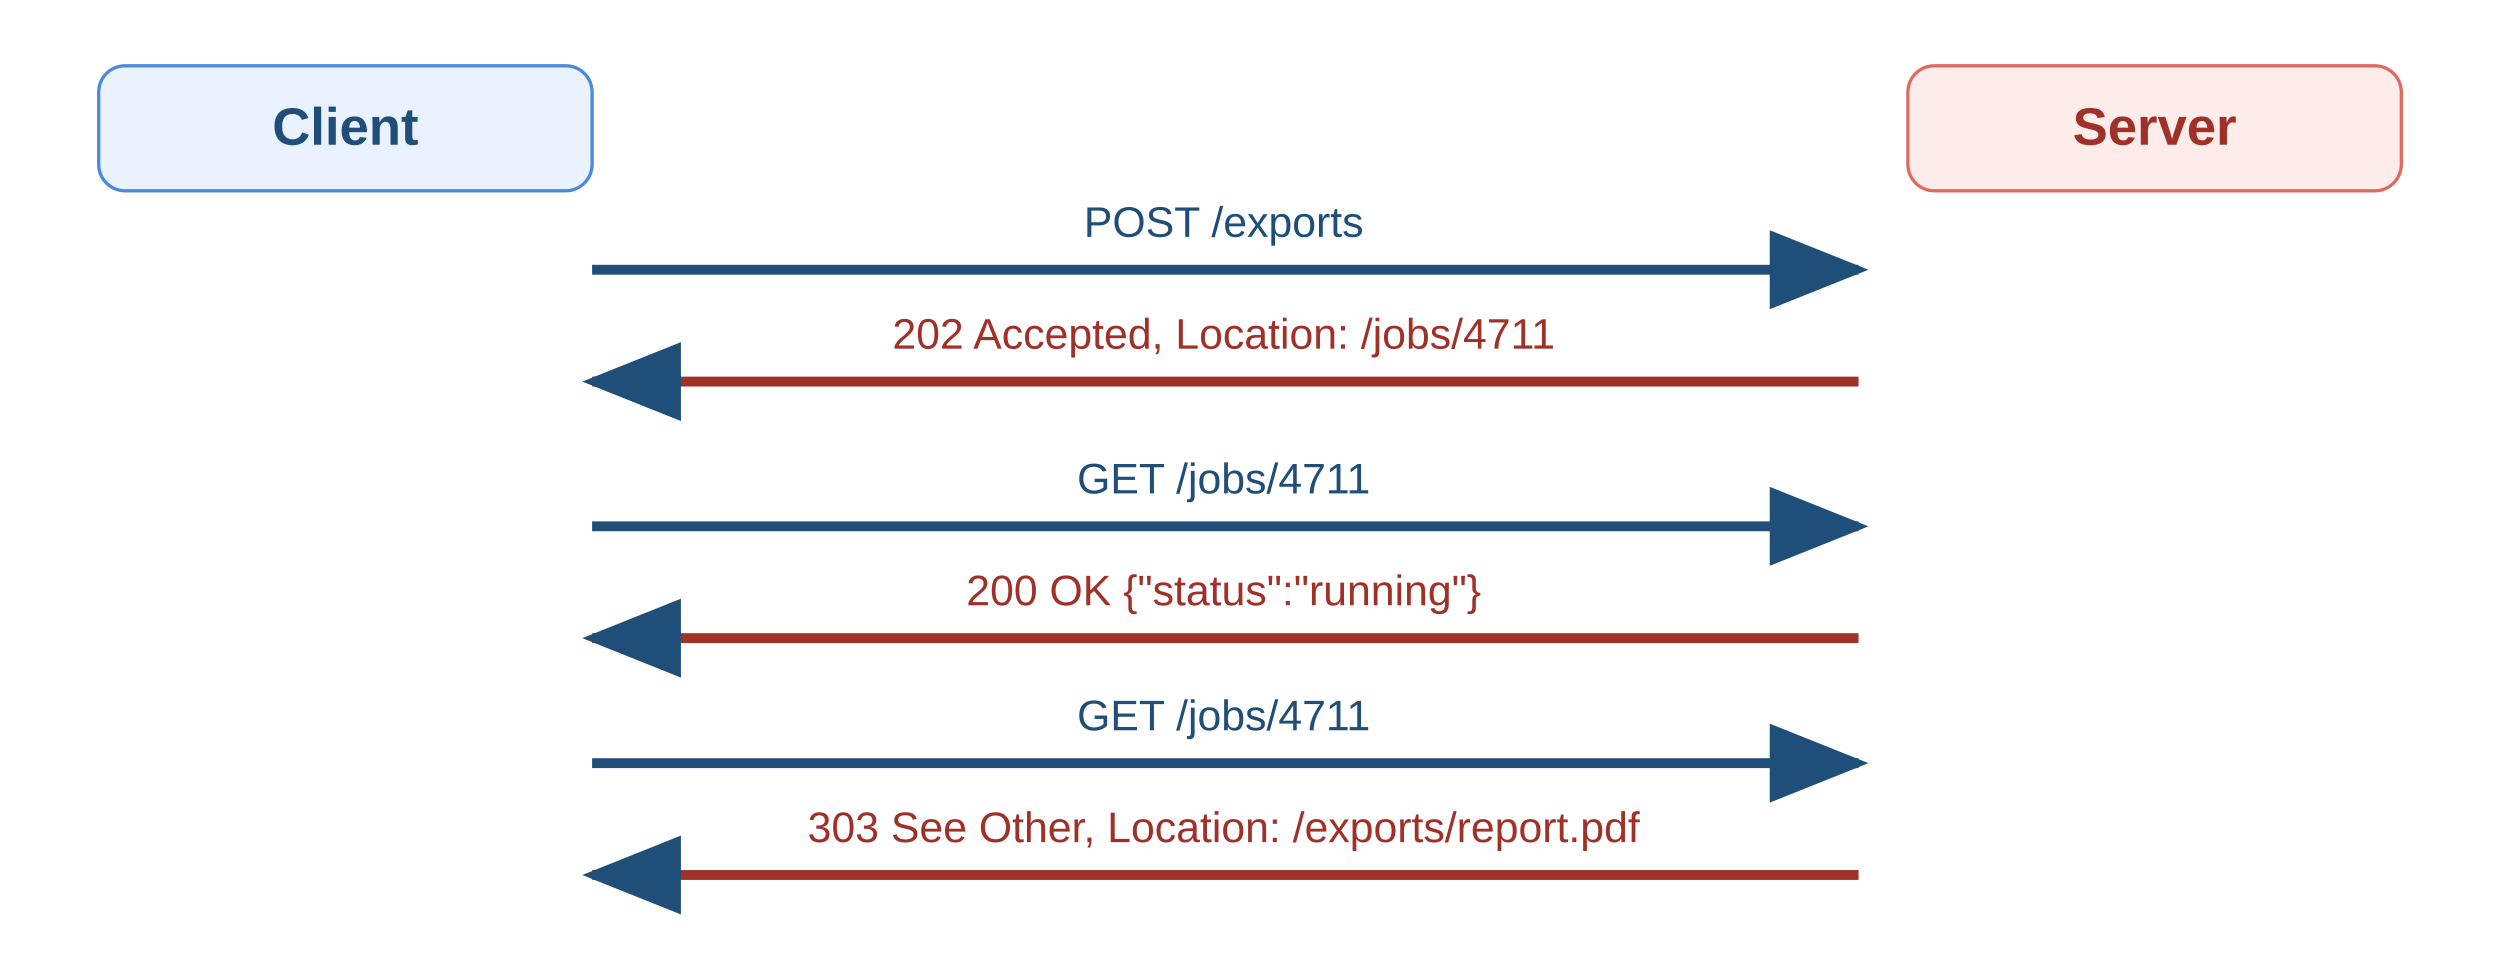
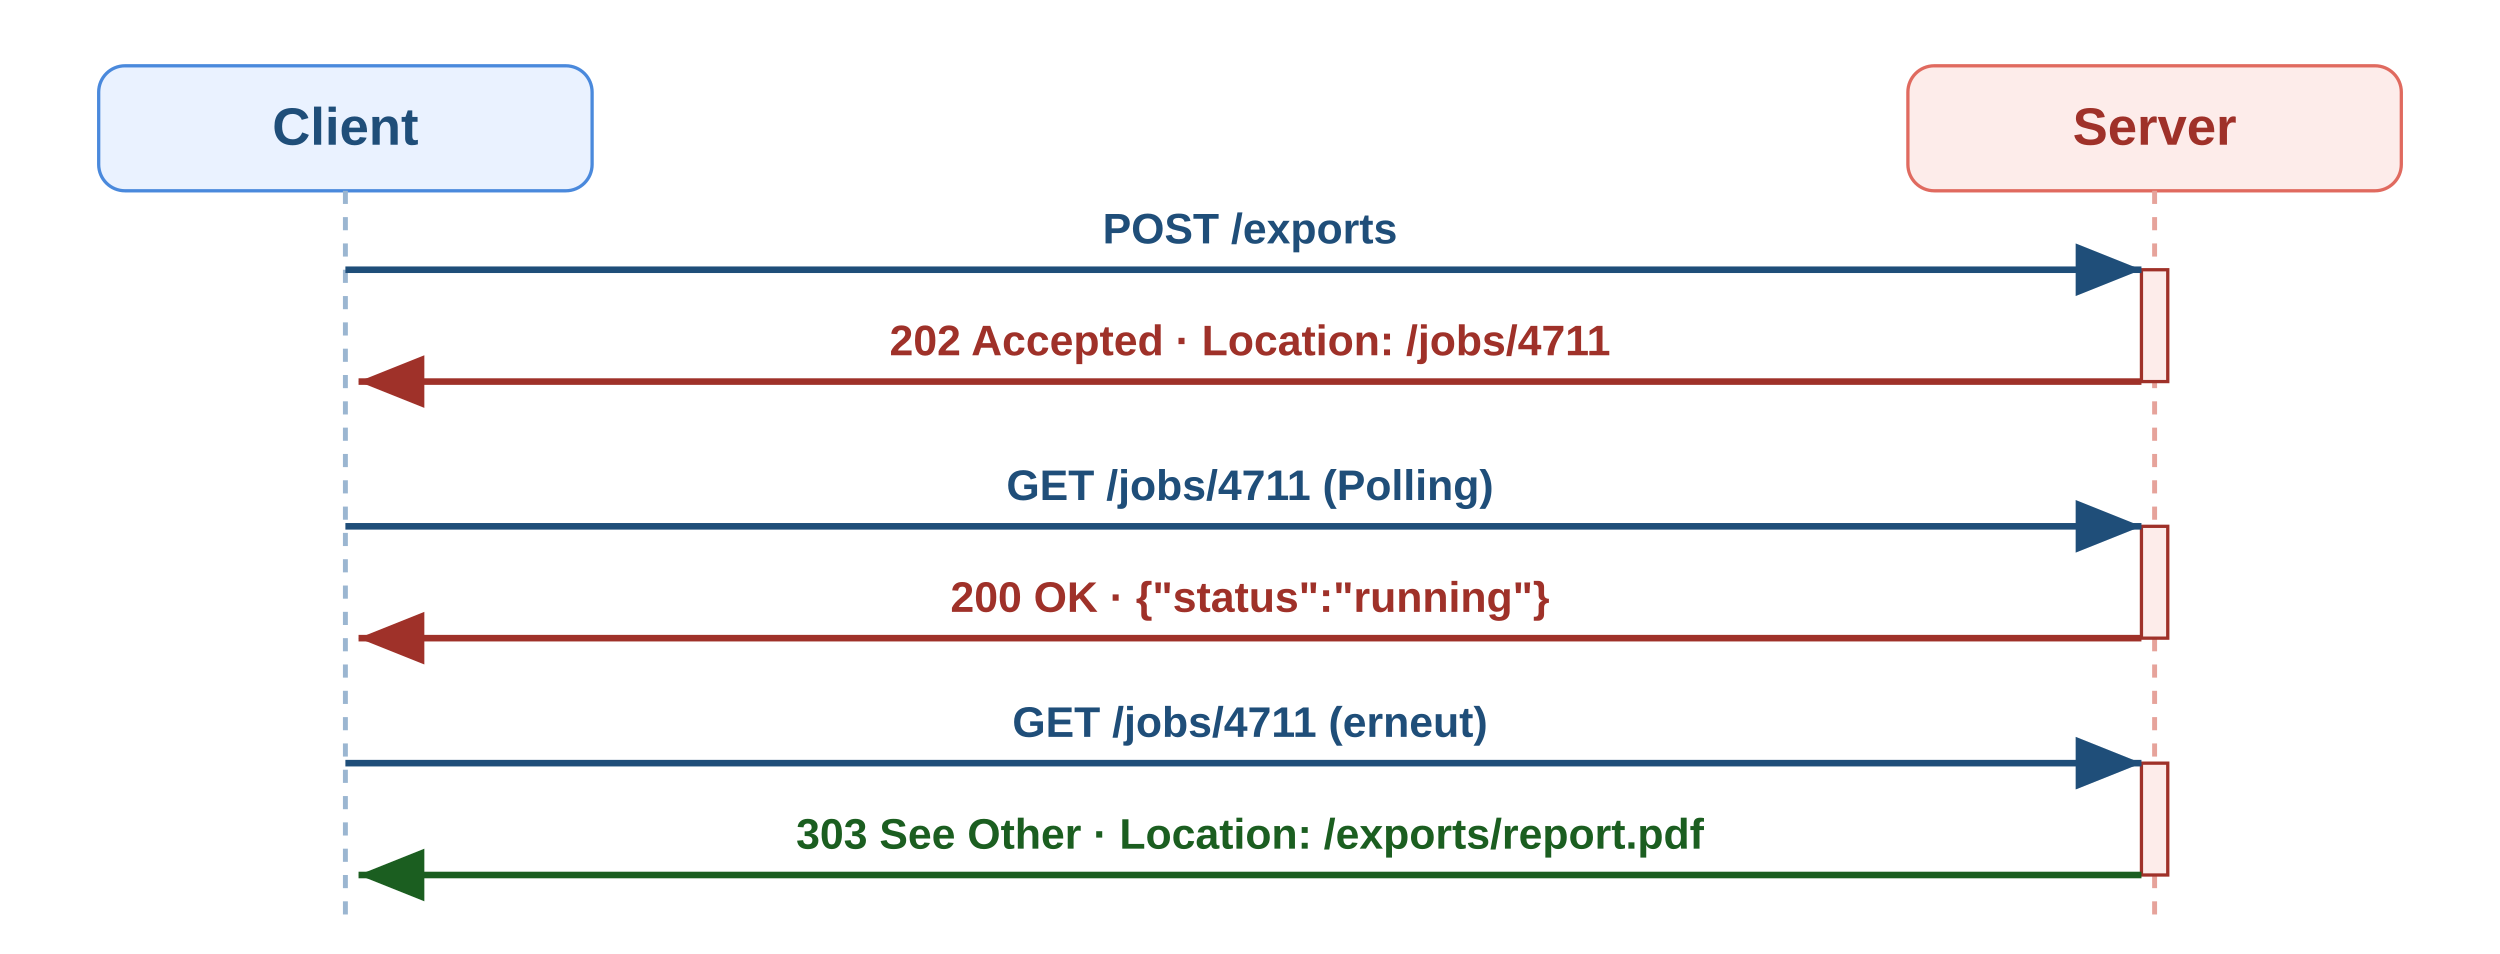
<svg xmlns="http://www.w3.org/2000/svg" viewBox="0 0 760 290" font-family="Arial, Helvetica, sans-serif">
  <defs>
-     <marker id="arr" markerWidth="10" markerHeight="8" refX="9" refY="4" orient="auto">
+     <marker id="arr-blue" markerWidth="10" markerHeight="8" refX="10" refY="4" orient="auto">
      <polygon points="0,0 10,4 0,8" fill="#1f4e79" />
+     </marker>
+     <marker id="arr-red" markerWidth="10" markerHeight="8" refX="10" refY="4" orient="auto">
+       <polygon points="0,0 10,4 0,8" fill="#9f3129" />
+     </marker>
+     <marker id="arr-green" markerWidth="10" markerHeight="8" refX="10" refY="4" orient="auto">
+       <polygon points="0,0 10,4 0,8" fill="#1b5e20" />
    </marker>
  </defs>
  <rect x="30" y="20" width="150" height="38" rx="8" fill="#eaf2ff" stroke="#4a89dc" />
  <text x="105" y="44" text-anchor="middle" font-size="16" font-weight="700" fill="#1f4e79">Client</text>
  <rect x="580" y="20" width="150" height="38" rx="8" fill="#fdecea" stroke="#e06a5f" />
  <text x="655" y="44" text-anchor="middle" font-size="16" font-weight="700" fill="#9f3129">Server</text>
-   <line x1="180" y1="82" x2="565" y2="82" stroke="#1f4e79" stroke-width="3" marker-end="url(#arr)" />
-   <text x="372" y="72" text-anchor="middle" font-size="13" fill="#1f4e79">POST /exports</text>
-   <line x1="565" y1="116" x2="180" y2="116" stroke="#9f3129" stroke-width="3" marker-end="url(#arr)" />
-   <text x="372" y="106" text-anchor="middle" font-size="13" fill="#9f3129">202 Accepted, Location: /jobs/4711</text>
-   <line x1="180" y1="160" x2="565" y2="160" stroke="#1f4e79" stroke-width="3" marker-end="url(#arr)" />
-   <text x="372" y="150" text-anchor="middle" font-size="13" fill="#1f4e79">GET /jobs/4711</text>
-   <line x1="565" y1="194" x2="180" y2="194" stroke="#9f3129" stroke-width="3" marker-end="url(#arr)" />
-   <text x="372" y="184" text-anchor="middle" font-size="13" fill="#9f3129">200 OK {"status":"running"}</text>
-   <line x1="180" y1="232" x2="565" y2="232" stroke="#1f4e79" stroke-width="3" marker-end="url(#arr)" />
-   <text x="372" y="222" text-anchor="middle" font-size="13" fill="#1f4e79">GET /jobs/4711</text>
-   <line x1="565" y1="266" x2="180" y2="266" stroke="#9f3129" stroke-width="3" marker-end="url(#arr)" />
-   <text x="372" y="256" text-anchor="middle" font-size="13" fill="#9f3129">303 See Other, Location: /exports/report.pdf</text>
+   <line x1="105" y1="58" x2="105" y2="280" stroke="#9bb6d1" stroke-width="1.5" stroke-dasharray="4 4" />
+   <line x1="655" y1="58" x2="655" y2="280" stroke="#e6a39b" stroke-width="1.5" stroke-dasharray="4 4" />
+   <rect x="651" y="82" width="8" height="34" fill="#fdecea" stroke="#9f3129" stroke-width="1" />
+   <text x="380" y="74" text-anchor="middle" font-size="13" fill="#1f4e79" font-weight="700">POST /exports</text>
+   <line x1="105" y1="82" x2="651" y2="82" stroke="#1f4e79" stroke-width="2" marker-end="url(#arr-blue)" />
+   <text x="380" y="108" text-anchor="middle" font-size="13" fill="#9f3129" font-weight="700">202 Accepted  ·  Location: /jobs/4711</text>
+   <line x1="651" y1="116" x2="109" y2="116" stroke="#9f3129" stroke-width="2" marker-end="url(#arr-red)" />
+   <rect x="651" y="160" width="8" height="34" fill="#fdecea" stroke="#9f3129" stroke-width="1" />
+   <text x="380" y="152" text-anchor="middle" font-size="13" fill="#1f4e79" font-weight="700">GET /jobs/4711  (Polling)</text>
+   <line x1="105" y1="160" x2="651" y2="160" stroke="#1f4e79" stroke-width="2" marker-end="url(#arr-blue)" />
+   <text x="380" y="186" text-anchor="middle" font-size="13" fill="#9f3129" font-weight="700">200 OK  ·  {"status":"running"}</text>
+   <line x1="651" y1="194" x2="109" y2="194" stroke="#9f3129" stroke-width="2" marker-end="url(#arr-red)" />
+   <rect x="651" y="232" width="8" height="34" fill="#fdecea" stroke="#9f3129" stroke-width="1" />
+   <text x="380" y="224" text-anchor="middle" font-size="13" fill="#1f4e79" font-weight="700">GET /jobs/4711  (erneut)</text>
+   <line x1="105" y1="232" x2="651" y2="232" stroke="#1f4e79" stroke-width="2" marker-end="url(#arr-blue)" />
+   <text x="380" y="258" text-anchor="middle" font-size="13" fill="#1b5e20" font-weight="700">303 See Other  ·  Location: /exports/report.pdf</text>
+   <line x1="651" y1="266" x2="109" y2="266" stroke="#1b5e20" stroke-width="2" marker-end="url(#arr-green)" />
</svg>
